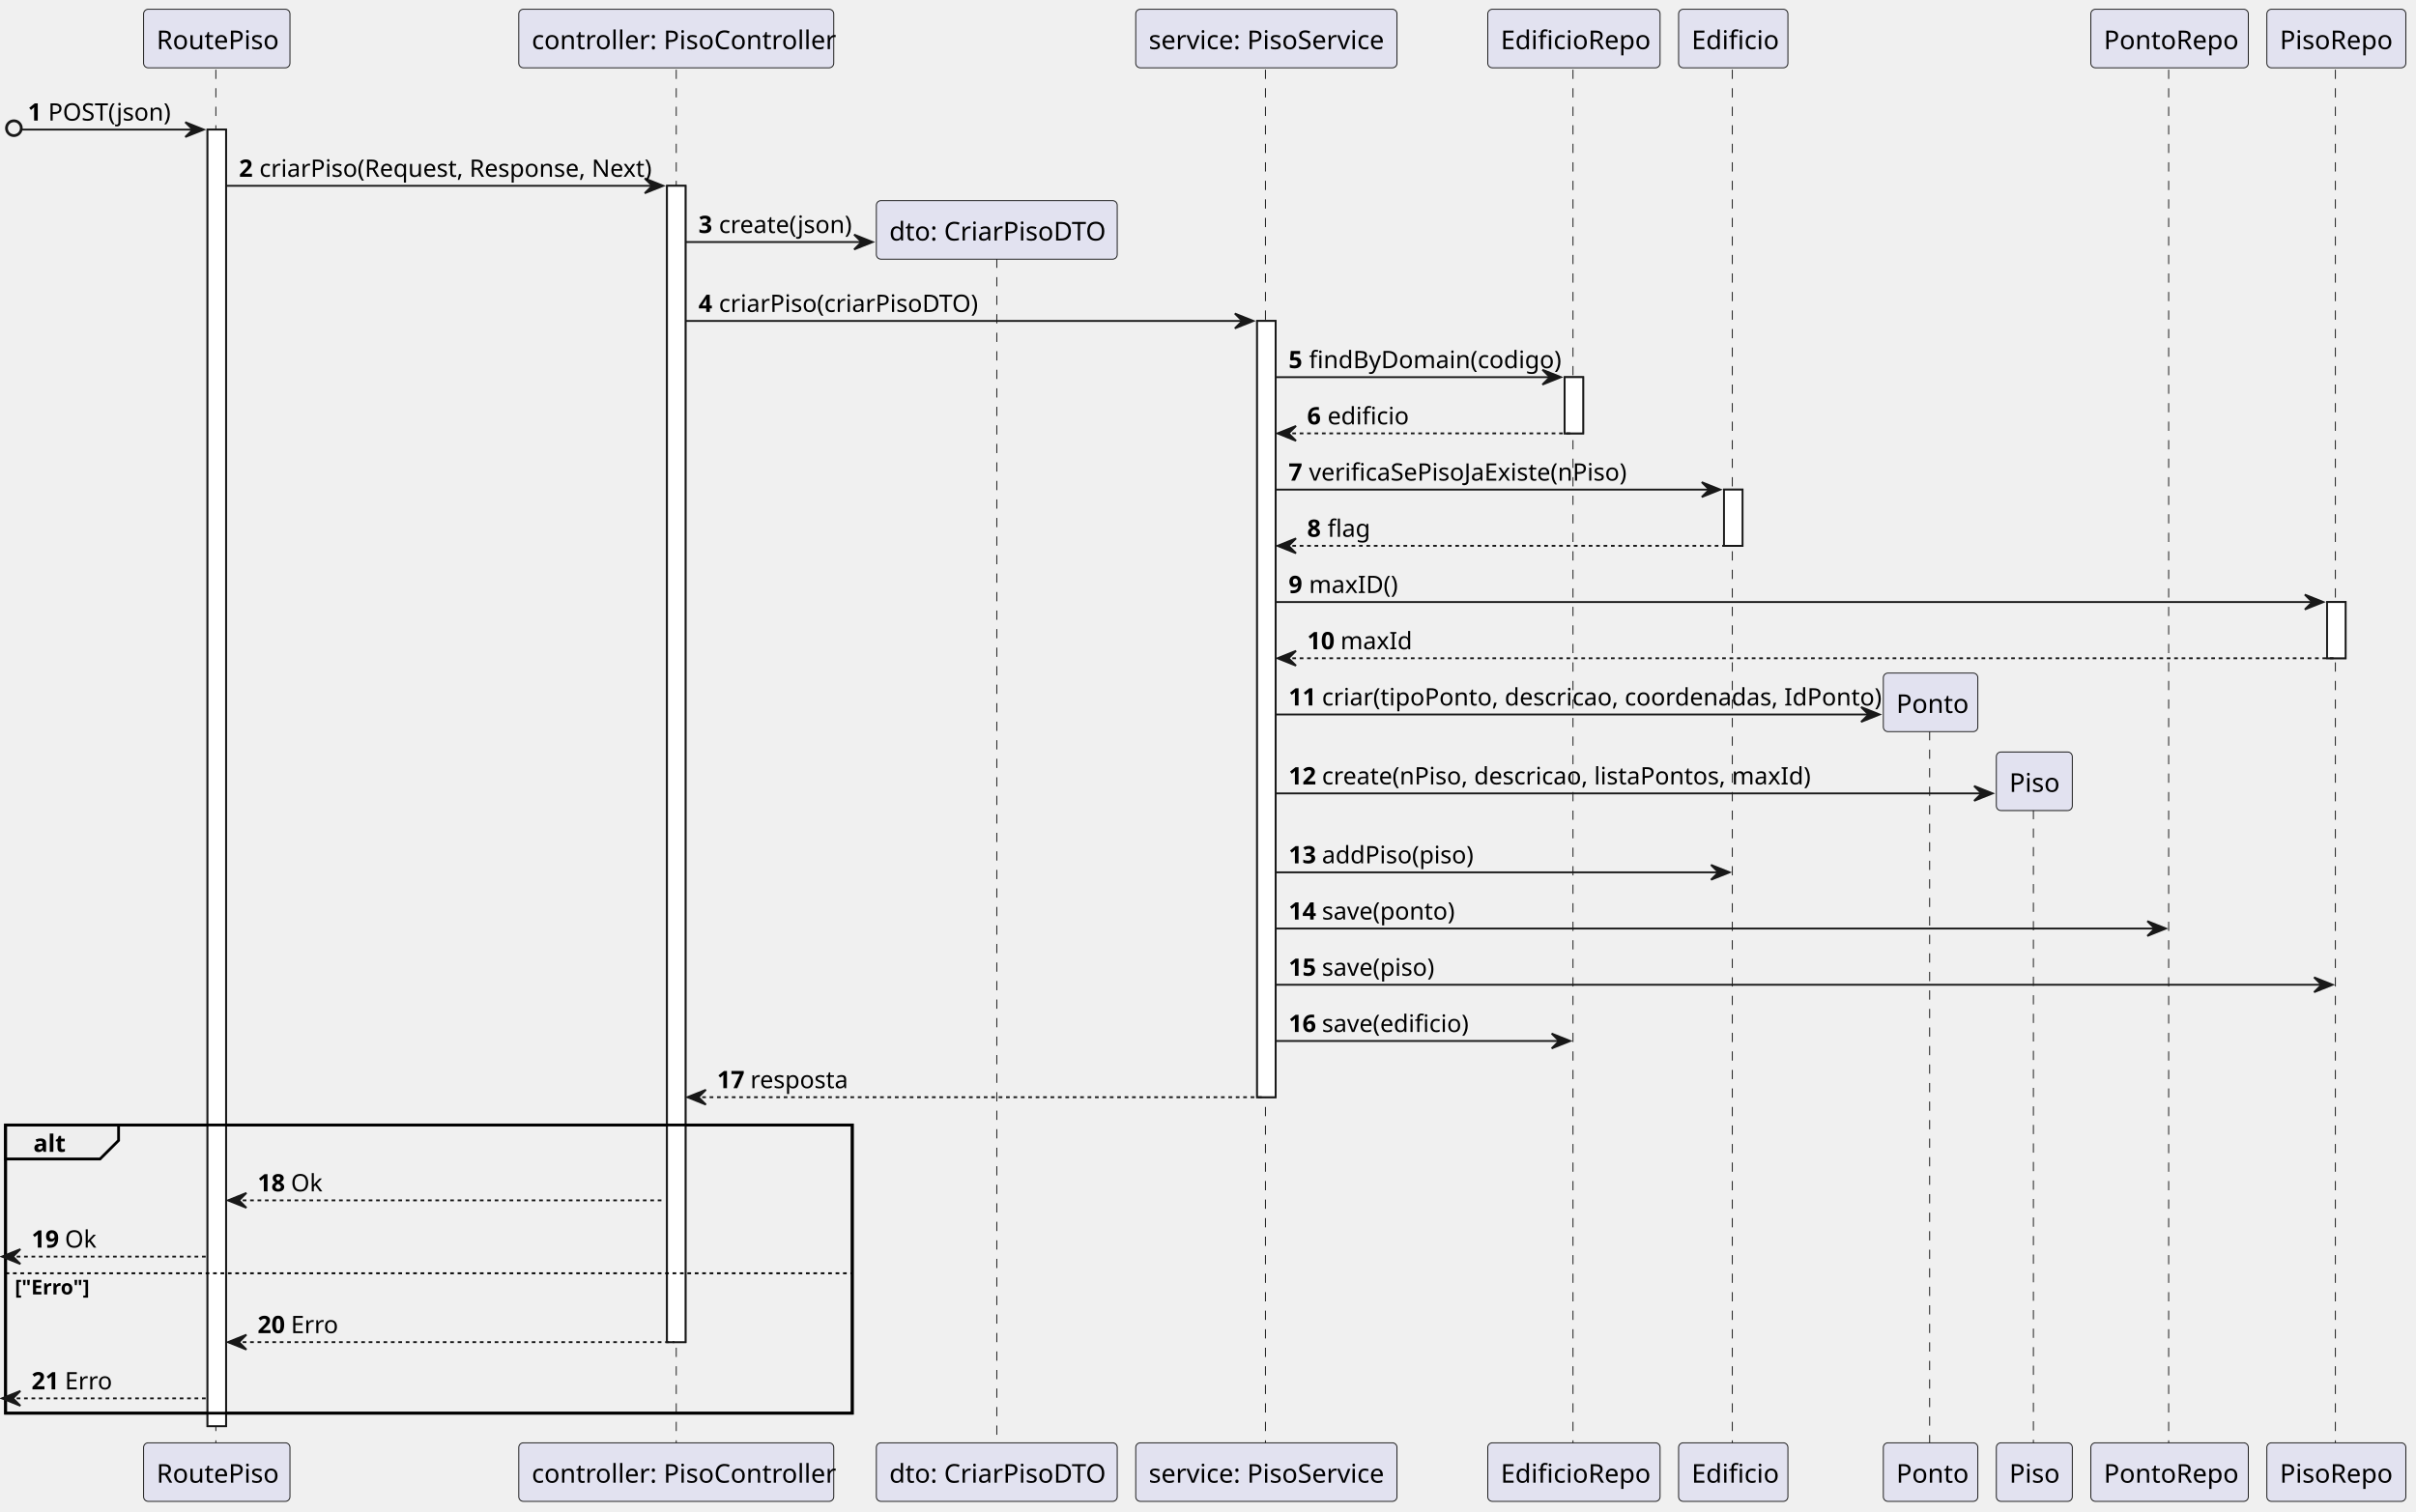
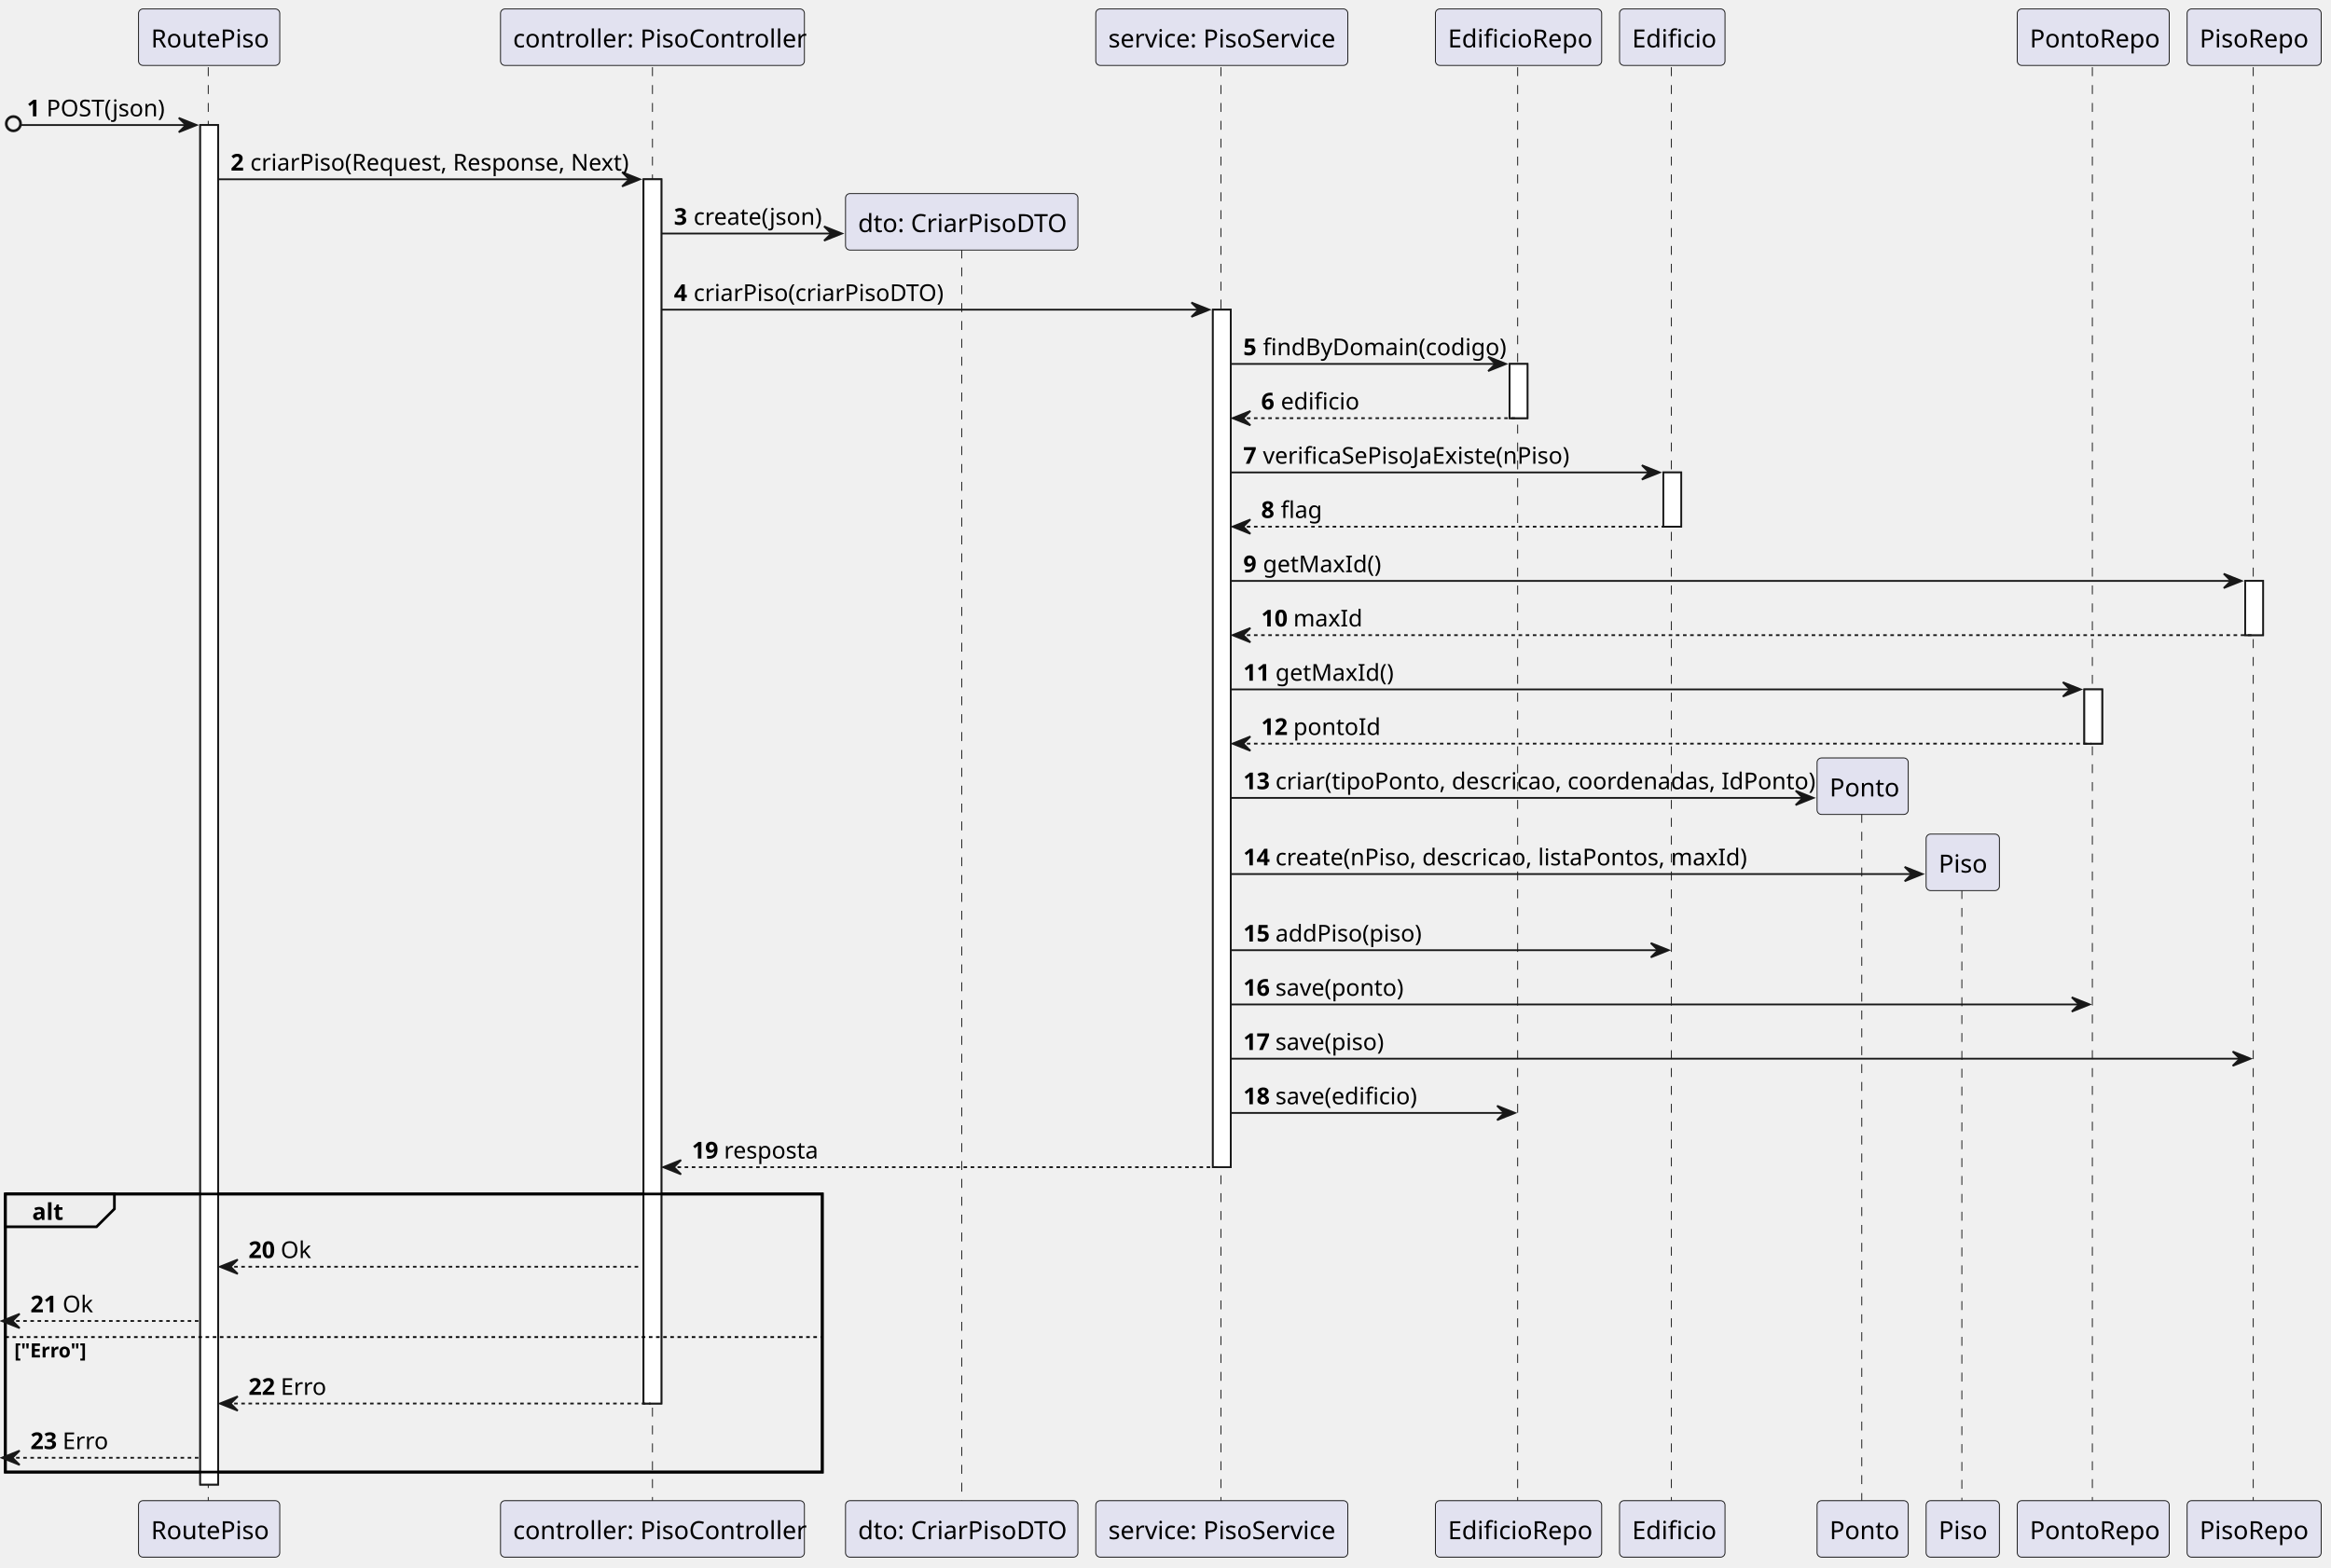
- <svg xmlns="http://www.w3.org/2000/svg" contentStyleType="text/css" height="816px" preserveAspectRatio="none" style="width:1304px;height:816px;background:#FFFFFF;" version="1.1" viewBox="0 0 1304 816" width="1304px" zoomAndPan="magnify">
+ <svg xmlns="http://www.w3.org/2000/svg" contentStyleType="text/css" height="877px" preserveAspectRatio="none" style="width:1304px;height:877px;background:#FFFFFF;" version="1.1" viewBox="0 0 1304 877" width="1304px" zoomAndPan="magnify">
  <defs />
  <g>
-     <rect fill="#FFFFFF" height="699.992" style="stroke:#181818;stroke-width:1.0;" width="10" x="112" y="69.961" />
-     <rect fill="#FFFFFF" height="624.289" style="stroke:#181818;stroke-width:1.0;" width="10" x="360" y="100.312" />
-     <rect fill="#FFFFFF" height="419.086" style="stroke:#181818;stroke-width:1.0;" width="10" x="678.5" y="173.273" />
+     <rect fill="#FFFFFF" height="760.695" style="stroke:#181818;stroke-width:1.0;" width="10" x="112" y="69.961" />
+     <rect fill="#FFFFFF" height="684.992" style="stroke:#181818;stroke-width:1.0;" width="10" x="360" y="100.312" />
+     <rect fill="#FFFFFF" height="479.789" style="stroke:#181818;stroke-width:1.0;" width="10" x="678.5" y="173.273" />
    <rect fill="#FFFFFF" height="30.352" style="stroke:#181818;stroke-width:1.0;" width="10" x="844.5" y="203.625" />
    <rect fill="#FFFFFF" height="30.352" style="stroke:#181818;stroke-width:1.0;" width="10" x="930.5" y="264.328" />
+     <rect fill="#FFFFFF" height="30.352" style="stroke:#181818;stroke-width:1.0;" width="10" x="1166" y="385.734" />
    <rect fill="#FFFFFF" height="30.352" style="stroke:#181818;stroke-width:1.0;" width="10" x="1256" y="325.031" />
-     <rect fill="none" height="155.594" style="stroke:#000000;stroke-width:1.5;" width="457" x="3" y="607.359" />
-     <line style="stroke:#181818;stroke-width:0.5;stroke-dasharray:5.0,5.0;" x1="116.5" x2="116.5" y1="37.609" y2="779.953" />
-     <line style="stroke:#181818;stroke-width:0.5;stroke-dasharray:5.0,5.0;" x1="365" x2="365" y1="37.609" y2="779.953" />
-     <line style="stroke:#181818;stroke-width:0.5;stroke-dasharray:5.0,5.0;" x1="538" x2="538" y1="139.617" y2="779.953" />
-     <line style="stroke:#181818;stroke-width:0.5;stroke-dasharray:5.0,5.0;" x1="683" x2="683" y1="37.609" y2="779.953" />
-     <line style="stroke:#181818;stroke-width:0.5;stroke-dasharray:5.0,5.0;" x1="849" x2="849" y1="37.609" y2="779.953" />
-     <line style="stroke:#181818;stroke-width:0.5;stroke-dasharray:5.0,5.0;" x1="935" x2="935" y1="37.609" y2="779.953" />
-     <line style="stroke:#181818;stroke-width:0.5;stroke-dasharray:5.0,5.0;" x1="1041.5" x2="1041.5" y1="394.688" y2="779.953" />
-     <line style="stroke:#181818;stroke-width:0.5;stroke-dasharray:5.0,5.0;" x1="1097.5" x2="1097.5" y1="437.297" y2="779.953" />
-     <line style="stroke:#181818;stroke-width:0.5;stroke-dasharray:5.0,5.0;" x1="1170.5" x2="1170.5" y1="37.609" y2="779.953" />
-     <line style="stroke:#181818;stroke-width:0.5;stroke-dasharray:5.0,5.0;" x1="1260.5" x2="1260.5" y1="37.609" y2="779.953" />
+     <rect fill="none" height="155.594" style="stroke:#000000;stroke-width:1.5;" width="457" x="3" y="668.062" />
+     <line style="stroke:#181818;stroke-width:0.5;stroke-dasharray:5.0,5.0;" x1="116.5" x2="116.5" y1="37.609" y2="840.656" />
+     <line style="stroke:#181818;stroke-width:0.5;stroke-dasharray:5.0,5.0;" x1="365" x2="365" y1="37.609" y2="840.656" />
+     <line style="stroke:#181818;stroke-width:0.5;stroke-dasharray:5.0,5.0;" x1="538" x2="538" y1="139.617" y2="840.656" />
+     <line style="stroke:#181818;stroke-width:0.5;stroke-dasharray:5.0,5.0;" x1="683" x2="683" y1="37.609" y2="840.656" />
+     <line style="stroke:#181818;stroke-width:0.5;stroke-dasharray:5.0,5.0;" x1="849" x2="849" y1="37.609" y2="840.656" />
+     <line style="stroke:#181818;stroke-width:0.5;stroke-dasharray:5.0,5.0;" x1="935" x2="935" y1="37.609" y2="840.656" />
+     <line style="stroke:#181818;stroke-width:0.5;stroke-dasharray:5.0,5.0;" x1="1041.5" x2="1041.5" y1="455.391" y2="840.656" />
+     <line style="stroke:#181818;stroke-width:0.5;stroke-dasharray:5.0,5.0;" x1="1097.5" x2="1097.5" y1="498" y2="840.656" />
+     <line style="stroke:#181818;stroke-width:0.5;stroke-dasharray:5.0,5.0;" x1="1170.5" x2="1170.5" y1="37.609" y2="840.656" />
+     <line style="stroke:#181818;stroke-width:0.5;stroke-dasharray:5.0,5.0;" x1="1260.5" x2="1260.5" y1="37.609" y2="840.656" />
    <rect fill="#E2E2F0" height="31.609" rx="2.5" ry="2.5" style="stroke:#181818;stroke-width:0.5;" width="79" x="77.5" y="5" />
    <text fill="#000000" font-family="sans-serif" font-size="14" lengthAdjust="spacing" textLength="65" x="84.5" y="26.533">RoutePiso</text>
-     <rect fill="#E2E2F0" height="31.609" rx="2.5" ry="2.5" style="stroke:#181818;stroke-width:0.5;" width="79" x="77.5" y="778.953" />
-     <text fill="#000000" font-family="sans-serif" font-size="14" lengthAdjust="spacing" textLength="65" x="84.5" y="800.486">RoutePiso</text>
+     <rect fill="#E2E2F0" height="31.609" rx="2.5" ry="2.5" style="stroke:#181818;stroke-width:0.5;" width="79" x="77.5" y="839.656" />
+     <text fill="#000000" font-family="sans-serif" font-size="14" lengthAdjust="spacing" textLength="65" x="84.5" y="861.189">RoutePiso</text>
    <rect fill="#E2E2F0" height="31.609" rx="2.5" ry="2.5" style="stroke:#181818;stroke-width:0.5;" width="170" x="280" y="5" />
    <text fill="#000000" font-family="sans-serif" font-size="14" lengthAdjust="spacing" textLength="156" x="287" y="26.533">controller: PisoController</text>
-     <rect fill="#E2E2F0" height="31.609" rx="2.5" ry="2.5" style="stroke:#181818;stroke-width:0.5;" width="170" x="280" y="778.953" />
-     <text fill="#000000" font-family="sans-serif" font-size="14" lengthAdjust="spacing" textLength="156" x="287" y="800.486">controller: PisoController</text>
-     <rect fill="#E2E2F0" height="31.609" rx="2.5" ry="2.5" style="stroke:#181818;stroke-width:0.5;" width="130" x="473" y="778.953" />
-     <text fill="#000000" font-family="sans-serif" font-size="14" lengthAdjust="spacing" textLength="116" x="480" y="800.486">dto: CriarPisoDTO</text>
+     <rect fill="#E2E2F0" height="31.609" rx="2.5" ry="2.5" style="stroke:#181818;stroke-width:0.5;" width="170" x="280" y="839.656" />
+     <text fill="#000000" font-family="sans-serif" font-size="14" lengthAdjust="spacing" textLength="156" x="287" y="861.189">controller: PisoController</text>
+     <rect fill="#E2E2F0" height="31.609" rx="2.5" ry="2.5" style="stroke:#181818;stroke-width:0.5;" width="130" x="473" y="839.656" />
+     <text fill="#000000" font-family="sans-serif" font-size="14" lengthAdjust="spacing" textLength="116" x="480" y="861.189">dto: CriarPisoDTO</text>
    <rect fill="#E2E2F0" height="31.609" rx="2.5" ry="2.5" style="stroke:#181818;stroke-width:0.5;" width="141" x="613" y="5" />
    <text fill="#000000" font-family="sans-serif" font-size="14" lengthAdjust="spacing" textLength="127" x="620" y="26.533">service: PisoService</text>
-     <rect fill="#E2E2F0" height="31.609" rx="2.5" ry="2.5" style="stroke:#181818;stroke-width:0.5;" width="141" x="613" y="778.953" />
-     <text fill="#000000" font-family="sans-serif" font-size="14" lengthAdjust="spacing" textLength="127" x="620" y="800.486">service: PisoService</text>
+     <rect fill="#E2E2F0" height="31.609" rx="2.5" ry="2.5" style="stroke:#181818;stroke-width:0.5;" width="141" x="613" y="839.656" />
+     <text fill="#000000" font-family="sans-serif" font-size="14" lengthAdjust="spacing" textLength="127" x="620" y="861.189">service: PisoService</text>
    <rect fill="#E2E2F0" height="31.609" rx="2.5" ry="2.5" style="stroke:#181818;stroke-width:0.5;" width="93" x="803" y="5" />
    <text fill="#000000" font-family="sans-serif" font-size="14" lengthAdjust="spacing" textLength="79" x="810" y="26.533">EdificioRepo</text>
-     <rect fill="#E2E2F0" height="31.609" rx="2.5" ry="2.5" style="stroke:#181818;stroke-width:0.5;" width="93" x="803" y="778.953" />
-     <text fill="#000000" font-family="sans-serif" font-size="14" lengthAdjust="spacing" textLength="79" x="810" y="800.486">EdificioRepo</text>
+     <rect fill="#E2E2F0" height="31.609" rx="2.5" ry="2.5" style="stroke:#181818;stroke-width:0.5;" width="93" x="803" y="839.656" />
+     <text fill="#000000" font-family="sans-serif" font-size="14" lengthAdjust="spacing" textLength="79" x="810" y="861.189">EdificioRepo</text>
    <rect fill="#E2E2F0" height="31.609" rx="2.5" ry="2.5" style="stroke:#181818;stroke-width:0.5;" width="59" x="906" y="5" />
    <text fill="#000000" font-family="sans-serif" font-size="14" lengthAdjust="spacing" textLength="45" x="913" y="26.533">Edificio</text>
-     <rect fill="#E2E2F0" height="31.609" rx="2.5" ry="2.5" style="stroke:#181818;stroke-width:0.5;" width="59" x="906" y="778.953" />
-     <text fill="#000000" font-family="sans-serif" font-size="14" lengthAdjust="spacing" textLength="45" x="913" y="800.486">Edificio</text>
-     <rect fill="#E2E2F0" height="31.609" rx="2.5" ry="2.5" style="stroke:#181818;stroke-width:0.5;" width="51" x="1016.5" y="778.953" />
-     <text fill="#000000" font-family="sans-serif" font-size="14" lengthAdjust="spacing" textLength="37" x="1023.5" y="800.486">Ponto</text>
-     <rect fill="#E2E2F0" height="31.609" rx="2.5" ry="2.5" style="stroke:#181818;stroke-width:0.5;" width="41" x="1077.5" y="778.953" />
-     <text fill="#000000" font-family="sans-serif" font-size="14" lengthAdjust="spacing" textLength="27" x="1084.5" y="800.486">Piso</text>
+     <rect fill="#E2E2F0" height="31.609" rx="2.5" ry="2.5" style="stroke:#181818;stroke-width:0.5;" width="59" x="906" y="839.656" />
+     <text fill="#000000" font-family="sans-serif" font-size="14" lengthAdjust="spacing" textLength="45" x="913" y="861.189">Edificio</text>
+     <rect fill="#E2E2F0" height="31.609" rx="2.5" ry="2.5" style="stroke:#181818;stroke-width:0.5;" width="51" x="1016.5" y="839.656" />
+     <text fill="#000000" font-family="sans-serif" font-size="14" lengthAdjust="spacing" textLength="37" x="1023.5" y="861.189">Ponto</text>
+     <rect fill="#E2E2F0" height="31.609" rx="2.5" ry="2.5" style="stroke:#181818;stroke-width:0.5;" width="41" x="1077.5" y="839.656" />
+     <text fill="#000000" font-family="sans-serif" font-size="14" lengthAdjust="spacing" textLength="27" x="1084.5" y="861.189">Piso</text>
    <rect fill="#E2E2F0" height="31.609" rx="2.5" ry="2.5" style="stroke:#181818;stroke-width:0.5;" width="85" x="1128.5" y="5" />
    <text fill="#000000" font-family="sans-serif" font-size="14" lengthAdjust="spacing" textLength="71" x="1135.5" y="26.533">PontoRepo</text>
-     <rect fill="#E2E2F0" height="31.609" rx="2.5" ry="2.5" style="stroke:#181818;stroke-width:0.5;" width="85" x="1128.5" y="778.953" />
-     <text fill="#000000" font-family="sans-serif" font-size="14" lengthAdjust="spacing" textLength="71" x="1135.5" y="800.486">PontoRepo</text>
+     <rect fill="#E2E2F0" height="31.609" rx="2.5" ry="2.5" style="stroke:#181818;stroke-width:0.5;" width="85" x="1128.5" y="839.656" />
+     <text fill="#000000" font-family="sans-serif" font-size="14" lengthAdjust="spacing" textLength="71" x="1135.5" y="861.189">PontoRepo</text>
    <rect fill="#E2E2F0" height="31.609" rx="2.5" ry="2.5" style="stroke:#181818;stroke-width:0.5;" width="75" x="1223.5" y="5" />
    <text fill="#000000" font-family="sans-serif" font-size="14" lengthAdjust="spacing" textLength="61" x="1230.5" y="26.533">PisoRepo</text>
-     <rect fill="#E2E2F0" height="31.609" rx="2.5" ry="2.5" style="stroke:#181818;stroke-width:0.5;" width="75" x="1223.5" y="778.953" />
-     <text fill="#000000" font-family="sans-serif" font-size="14" lengthAdjust="spacing" textLength="61" x="1230.5" y="800.486">PisoRepo</text>
-     <rect fill="#FFFFFF" height="699.992" style="stroke:#181818;stroke-width:1.0;" width="10" x="112" y="69.961" />
-     <rect fill="#FFFFFF" height="624.289" style="stroke:#181818;stroke-width:1.0;" width="10" x="360" y="100.312" />
-     <rect fill="#FFFFFF" height="419.086" style="stroke:#181818;stroke-width:1.0;" width="10" x="678.5" y="173.273" />
+     <rect fill="#E2E2F0" height="31.609" rx="2.5" ry="2.5" style="stroke:#181818;stroke-width:0.5;" width="75" x="1223.5" y="839.656" />
+     <text fill="#000000" font-family="sans-serif" font-size="14" lengthAdjust="spacing" textLength="61" x="1230.5" y="861.189">PisoRepo</text>
+     <rect fill="#FFFFFF" height="760.695" style="stroke:#181818;stroke-width:1.0;" width="10" x="112" y="69.961" />
+     <rect fill="#FFFFFF" height="684.992" style="stroke:#181818;stroke-width:1.0;" width="10" x="360" y="100.312" />
+     <rect fill="#FFFFFF" height="479.789" style="stroke:#181818;stroke-width:1.0;" width="10" x="678.5" y="173.273" />
    <rect fill="#FFFFFF" height="30.352" style="stroke:#181818;stroke-width:1.0;" width="10" x="844.5" y="203.625" />
    <rect fill="#FFFFFF" height="30.352" style="stroke:#181818;stroke-width:1.0;" width="10" x="930.5" y="264.328" />
+     <rect fill="#FFFFFF" height="30.352" style="stroke:#181818;stroke-width:1.0;" width="10" x="1166" y="385.734" />
    <rect fill="#FFFFFF" height="30.352" style="stroke:#181818;stroke-width:1.0;" width="10" x="1256" y="325.031" />
    <ellipse cx="7.5" cy="69.211" fill="none" rx="4" ry="4" style="stroke:#181818;stroke-width:1.5;" />
    <polygon fill="#181818" points="100,65.961,110,69.961,100,73.961,104,69.961" style="stroke:#181818;stroke-width:1.0;" />
    <line style="stroke:#181818;stroke-width:1.0;" x1="12" x2="106" y1="69.961" y2="69.961" />
    <text fill="#000000" font-family="sans-serif" font-size="13" font-weight="bold" lengthAdjust="spacing" textLength="7" x="15" y="65.105">1</text>
    <text fill="#000000" font-family="sans-serif" font-size="13" lengthAdjust="spacing" textLength="67" x="26" y="65.105">POST(json)</text>
    <polygon fill="#181818" points="348,96.312,358,100.312,348,104.312,352,100.312" style="stroke:#181818;stroke-width:1.0;" />
    <line style="stroke:#181818;stroke-width:1.0;" x1="122" x2="354" y1="100.312" y2="100.312" />
    <text fill="#000000" font-family="sans-serif" font-size="13" font-weight="bold" lengthAdjust="spacing" textLength="7" x="129" y="95.456">2</text>
    <text fill="#000000" font-family="sans-serif" font-size="13" lengthAdjust="spacing" textLength="208" x="140" y="95.456">criarPiso(Request, Response, Next)</text>
    <polygon fill="#181818" points="461,126.664,471,130.664,461,134.664,465,130.664" style="stroke:#181818;stroke-width:1.0;" />
    <line style="stroke:#181818;stroke-width:1.0;" x1="370" x2="467" y1="130.664" y2="130.664" />
    <text fill="#000000" font-family="sans-serif" font-size="13" font-weight="bold" lengthAdjust="spacing" textLength="7" x="377" y="125.808">3</text>
    <text fill="#000000" font-family="sans-serif" font-size="13" lengthAdjust="spacing" textLength="68" x="388" y="125.808">create(json)</text>
    <rect fill="#E2E2F0" height="31.609" rx="2.5" ry="2.5" style="stroke:#181818;stroke-width:0.5;" width="130" x="473" y="108.312" />
    <text fill="#000000" font-family="sans-serif" font-size="14" lengthAdjust="spacing" textLength="116" x="480" y="129.846">dto: CriarPisoDTO</text>
    <polygon fill="#181818" points="666.5,169.273,676.5,173.273,666.5,177.273,670.5,173.273" style="stroke:#181818;stroke-width:1.0;" />
    <line style="stroke:#181818;stroke-width:1.0;" x1="370" x2="672.5" y1="173.273" y2="173.273" />
    <text fill="#000000" font-family="sans-serif" font-size="13" font-weight="bold" lengthAdjust="spacing" textLength="7" x="377" y="168.417">4</text>
    <text fill="#000000" font-family="sans-serif" font-size="13" lengthAdjust="spacing" textLength="136" x="388" y="168.417">criarPiso(criarPisoDTO)</text>
    <polygon fill="#181818" points="832.5,199.625,842.5,203.625,832.5,207.625,836.5,203.625" style="stroke:#181818;stroke-width:1.0;" />
    <line style="stroke:#181818;stroke-width:1.0;" x1="688.5" x2="838.5" y1="203.625" y2="203.625" />
    <text fill="#000000" font-family="sans-serif" font-size="13" font-weight="bold" lengthAdjust="spacing" textLength="7" x="695.5" y="198.769">5</text>
    <text fill="#000000" font-family="sans-serif" font-size="13" lengthAdjust="spacing" textLength="126" x="706.5" y="198.769">findByDomain(codigo)</text>
    <polygon fill="#181818" points="699.5,229.977,689.5,233.977,699.5,237.977,695.5,233.977" style="stroke:#181818;stroke-width:1.0;" />
    <line style="stroke:#181818;stroke-width:1.0;stroke-dasharray:2.0,2.0;" x1="693.5" x2="848.5" y1="233.977" y2="233.977" />
    <text fill="#000000" font-family="sans-serif" font-size="13" font-weight="bold" lengthAdjust="spacing" textLength="7" x="705.5" y="229.12">6</text>
    <text fill="#000000" font-family="sans-serif" font-size="13" lengthAdjust="spacing" textLength="40" x="716.5" y="229.12">edificio</text>
    <polygon fill="#181818" points="918.5,260.328,928.5,264.328,918.5,268.328,922.5,264.328" style="stroke:#181818;stroke-width:1.0;" />
    <line style="stroke:#181818;stroke-width:1.0;" x1="688.5" x2="924.5" y1="264.328" y2="264.328" />
    <text fill="#000000" font-family="sans-serif" font-size="13" font-weight="bold" lengthAdjust="spacing" textLength="7" x="695.5" y="259.472">7</text>
    <text fill="#000000" font-family="sans-serif" font-size="13" lengthAdjust="spacing" textLength="172" x="706.5" y="259.472">verificaSePisoJaExiste(nPiso)</text>
    <polygon fill="#181818" points="699.5,290.68,689.5,294.68,699.5,298.68,695.5,294.68" style="stroke:#181818;stroke-width:1.0;" />
    <line style="stroke:#181818;stroke-width:1.0;stroke-dasharray:2.0,2.0;" x1="693.5" x2="934.5" y1="294.68" y2="294.68" />
    <text fill="#000000" font-family="sans-serif" font-size="13" font-weight="bold" lengthAdjust="spacing" textLength="7" x="705.5" y="289.823">8</text>
    <text fill="#000000" font-family="sans-serif" font-size="13" lengthAdjust="spacing" textLength="20" x="716.5" y="289.823">flag</text>
    <polygon fill="#181818" points="1244,321.031,1254,325.031,1244,329.031,1248,325.031" style="stroke:#181818;stroke-width:1.0;" />
    <line style="stroke:#181818;stroke-width:1.0;" x1="688.5" x2="1250" y1="325.031" y2="325.031" />
    <text fill="#000000" font-family="sans-serif" font-size="13" font-weight="bold" lengthAdjust="spacing" textLength="7" x="695.5" y="320.175">9</text>
-     <text fill="#000000" font-family="sans-serif" font-size="13" lengthAdjust="spacing" textLength="45" x="706.5" y="320.175">maxID()</text>
+     <text fill="#000000" font-family="sans-serif" font-size="13" lengthAdjust="spacing" textLength="61" x="706.5" y="320.175">getMaxId()</text>
    <polygon fill="#181818" points="699.5,351.383,689.5,355.383,699.5,359.383,695.5,355.383" style="stroke:#181818;stroke-width:1.0;" />
    <line style="stroke:#181818;stroke-width:1.0;stroke-dasharray:2.0,2.0;" x1="693.5" x2="1260" y1="355.383" y2="355.383" />
    <text fill="#000000" font-family="sans-serif" font-size="13" font-weight="bold" lengthAdjust="spacing" textLength="14" x="705.5" y="350.526">10</text>
    <text fill="#000000" font-family="sans-serif" font-size="13" lengthAdjust="spacing" textLength="35" x="723.5" y="350.526">maxId</text>
-     <polygon fill="#181818" points="1004.5,381.734,1014.5,385.734,1004.5,389.734,1008.5,385.734" style="stroke:#181818;stroke-width:1.0;" />
-     <line style="stroke:#181818;stroke-width:1.0;" x1="688.5" x2="1010.5" y1="385.734" y2="385.734" />
+     <polygon fill="#181818" points="1154,381.734,1164,385.734,1154,389.734,1158,385.734" style="stroke:#181818;stroke-width:1.0;" />
+     <line style="stroke:#181818;stroke-width:1.0;" x1="688.5" x2="1160" y1="385.734" y2="385.734" />
    <text fill="#000000" font-family="sans-serif" font-size="13" font-weight="bold" lengthAdjust="spacing" textLength="14" x="695.5" y="380.878">11</text>
-     <text fill="#000000" font-family="sans-serif" font-size="13" lengthAdjust="spacing" textLength="286" x="713.5" y="380.878">criar(tipoPonto, descricao, coordenadas, IdPonto)</text>
-     <rect fill="#E2E2F0" height="31.609" rx="2.5" ry="2.5" style="stroke:#181818;stroke-width:0.5;" width="51" x="1016.5" y="363.383" />
-     <text fill="#000000" font-family="sans-serif" font-size="14" lengthAdjust="spacing" textLength="37" x="1023.5" y="384.916">Ponto</text>
-     <polygon fill="#181818" points="1065.5,424.344,1075.5,428.344,1065.5,432.344,1069.5,428.344" style="stroke:#181818;stroke-width:1.0;" />
-     <line style="stroke:#181818;stroke-width:1.0;" x1="688.5" x2="1071.5" y1="428.344" y2="428.344" />
-     <text fill="#000000" font-family="sans-serif" font-size="13" font-weight="bold" lengthAdjust="spacing" textLength="14" x="695.5" y="423.487">12</text>
-     <text fill="#000000" font-family="sans-serif" font-size="13" lengthAdjust="spacing" textLength="257" x="713.5" y="423.487">create(nPiso, descricao, listaPontos, maxId)</text>
-     <rect fill="#E2E2F0" height="31.609" rx="2.5" ry="2.5" style="stroke:#181818;stroke-width:0.5;" width="41" x="1077.5" y="405.992" />
-     <text fill="#000000" font-family="sans-serif" font-size="14" lengthAdjust="spacing" textLength="27" x="1084.5" y="427.525">Piso</text>
-     <polygon fill="#181818" points="923.5,466.953,933.5,470.953,923.5,474.953,927.5,470.953" style="stroke:#181818;stroke-width:1.0;" />
-     <line style="stroke:#181818;stroke-width:1.0;" x1="688.5" x2="929.5" y1="470.953" y2="470.953" />
-     <text fill="#000000" font-family="sans-serif" font-size="13" font-weight="bold" lengthAdjust="spacing" textLength="14" x="695.5" y="466.097">13</text>
-     <text fill="#000000" font-family="sans-serif" font-size="13" lengthAdjust="spacing" textLength="79" x="713.5" y="466.097">addPiso(piso)</text>
-     <polygon fill="#181818" points="1159,497.305,1169,501.305,1159,505.305,1163,501.305" style="stroke:#181818;stroke-width:1.0;" />
-     <line style="stroke:#181818;stroke-width:1.0;" x1="688.5" x2="1165" y1="501.305" y2="501.305" />
-     <text fill="#000000" font-family="sans-serif" font-size="13" font-weight="bold" lengthAdjust="spacing" textLength="14" x="695.5" y="496.448">14</text>
-     <text fill="#000000" font-family="sans-serif" font-size="13" lengthAdjust="spacing" textLength="66" x="713.5" y="496.448">save(ponto)</text>
-     <polygon fill="#181818" points="1249,527.656,1259,531.656,1249,535.656,1253,531.656" style="stroke:#181818;stroke-width:1.0;" />
-     <line style="stroke:#181818;stroke-width:1.0;" x1="688.5" x2="1255" y1="531.656" y2="531.656" />
+     <text fill="#000000" font-family="sans-serif" font-size="13" lengthAdjust="spacing" textLength="61" x="713.5" y="380.878">getMaxId()</text>
+     <polygon fill="#181818" points="699.5,412.086,689.5,416.086,699.5,420.086,695.5,416.086" style="stroke:#181818;stroke-width:1.0;" />
+     <line style="stroke:#181818;stroke-width:1.0;stroke-dasharray:2.0,2.0;" x1="693.5" x2="1170" y1="416.086" y2="416.086" />
+     <text fill="#000000" font-family="sans-serif" font-size="13" font-weight="bold" lengthAdjust="spacing" textLength="14" x="705.5" y="411.229">12</text>
+     <text fill="#000000" font-family="sans-serif" font-size="13" lengthAdjust="spacing" textLength="42" x="723.5" y="411.229">pontoId</text>
+     <polygon fill="#181818" points="1004.5,442.438,1014.5,446.438,1004.5,450.438,1008.5,446.438" style="stroke:#181818;stroke-width:1.0;" />
+     <line style="stroke:#181818;stroke-width:1.0;" x1="688.5" x2="1010.5" y1="446.438" y2="446.438" />
+     <text fill="#000000" font-family="sans-serif" font-size="13" font-weight="bold" lengthAdjust="spacing" textLength="14" x="695.5" y="441.581">13</text>
+     <text fill="#000000" font-family="sans-serif" font-size="13" lengthAdjust="spacing" textLength="286" x="713.5" y="441.581">criar(tipoPonto, descricao, coordenadas, IdPonto)</text>
+     <rect fill="#E2E2F0" height="31.609" rx="2.5" ry="2.5" style="stroke:#181818;stroke-width:0.5;" width="51" x="1016.5" y="424.086" />
+     <text fill="#000000" font-family="sans-serif" font-size="14" lengthAdjust="spacing" textLength="37" x="1023.5" y="445.619">Ponto</text>
+     <polygon fill="#181818" points="1065.5,485.047,1075.5,489.047,1065.5,493.047,1069.5,489.047" style="stroke:#181818;stroke-width:1.0;" />
+     <line style="stroke:#181818;stroke-width:1.0;" x1="688.5" x2="1071.5" y1="489.047" y2="489.047" />
+     <text fill="#000000" font-family="sans-serif" font-size="13" font-weight="bold" lengthAdjust="spacing" textLength="14" x="695.5" y="484.19">14</text>
+     <text fill="#000000" font-family="sans-serif" font-size="13" lengthAdjust="spacing" textLength="257" x="713.5" y="484.19">create(nPiso, descricao, listaPontos, maxId)</text>
+     <rect fill="#E2E2F0" height="31.609" rx="2.5" ry="2.5" style="stroke:#181818;stroke-width:0.5;" width="41" x="1077.5" y="466.695" />
+     <text fill="#000000" font-family="sans-serif" font-size="14" lengthAdjust="spacing" textLength="27" x="1084.5" y="488.228">Piso</text>
+     <polygon fill="#181818" points="923.5,527.656,933.5,531.656,923.5,535.656,927.5,531.656" style="stroke:#181818;stroke-width:1.0;" />
+     <line style="stroke:#181818;stroke-width:1.0;" x1="688.5" x2="929.5" y1="531.656" y2="531.656" />
    <text fill="#000000" font-family="sans-serif" font-size="13" font-weight="bold" lengthAdjust="spacing" textLength="14" x="695.5" y="526.8">15</text>
-     <text fill="#000000" font-family="sans-serif" font-size="13" lengthAdjust="spacing" textLength="58" x="713.5" y="526.8">save(piso)</text>
-     <polygon fill="#181818" points="837.5,558.008,847.5,562.008,837.5,566.008,841.5,562.008" style="stroke:#181818;stroke-width:1.0;" />
-     <line style="stroke:#181818;stroke-width:1.0;" x1="688.5" x2="843.5" y1="562.008" y2="562.008" />
+     <text fill="#000000" font-family="sans-serif" font-size="13" lengthAdjust="spacing" textLength="79" x="713.5" y="526.8">addPiso(piso)</text>
+     <polygon fill="#181818" points="1159,558.008,1169,562.008,1159,566.008,1163,562.008" style="stroke:#181818;stroke-width:1.0;" />
+     <line style="stroke:#181818;stroke-width:1.0;" x1="688.5" x2="1165" y1="562.008" y2="562.008" />
    <text fill="#000000" font-family="sans-serif" font-size="13" font-weight="bold" lengthAdjust="spacing" textLength="14" x="695.5" y="557.151">16</text>
-     <text fill="#000000" font-family="sans-serif" font-size="13" lengthAdjust="spacing" textLength="74" x="713.5" y="557.151">save(edificio)</text>
-     <polygon fill="#181818" points="381,588.359,371,592.359,381,596.359,377,592.359" style="stroke:#181818;stroke-width:1.0;" />
-     <line style="stroke:#181818;stroke-width:1.0;stroke-dasharray:2.0,2.0;" x1="375" x2="682.5" y1="592.359" y2="592.359" />
-     <text fill="#000000" font-family="sans-serif" font-size="13" font-weight="bold" lengthAdjust="spacing" textLength="14" x="387" y="587.503">17</text>
-     <text fill="#000000" font-family="sans-serif" font-size="13" lengthAdjust="spacing" textLength="50" x="405" y="587.503">resposta</text>
-     <path d="M3,607.359 L64,607.359 L64,615.711 L54,625.711 L3,625.711 L3,607.359 " fill="#EEEEEE" style="stroke:#000000;stroke-width:1.5;" />
-     <rect fill="none" height="155.594" style="stroke:#000000;stroke-width:1.5;" width="457" x="3" y="607.359" />
-     <text fill="#000000" font-family="sans-serif" font-size="13" font-weight="bold" lengthAdjust="spacing" textLength="16" x="18" y="621.855">alt</text>
-     <polygon fill="#181818" points="133,644.062,123,648.062,133,652.062,129,648.062" style="stroke:#181818;stroke-width:1.0;" />
-     <line style="stroke:#181818;stroke-width:1.0;stroke-dasharray:2.0,2.0;" x1="127" x2="359" y1="648.062" y2="648.062" />
-     <text fill="#000000" font-family="sans-serif" font-size="13" font-weight="bold" lengthAdjust="spacing" textLength="14" x="139" y="643.206">18</text>
-     <text fill="#000000" font-family="sans-serif" font-size="13" lengthAdjust="spacing" textLength="17" x="157" y="643.206">Ok</text>
-     <polygon fill="#181818" points="11,674.414,1,678.414,11,682.414,7,678.414" style="stroke:#181818;stroke-width:1.0;" />
-     <line style="stroke:#181818;stroke-width:1.0;stroke-dasharray:2.0,2.0;" x1="5" x2="111" y1="678.414" y2="678.414" />
-     <text fill="#000000" font-family="sans-serif" font-size="13" font-weight="bold" lengthAdjust="spacing" textLength="14" x="17" y="673.558">19</text>
-     <text fill="#000000" font-family="sans-serif" font-size="13" lengthAdjust="spacing" textLength="17" x="35" y="673.558">Ok</text>
-     <line style="stroke:#000000;stroke-width:1.0;stroke-dasharray:2.0,2.0;" x1="3" x2="460" y1="687.414" y2="687.414" />
-     <text fill="#000000" font-family="sans-serif" font-size="11" font-weight="bold" lengthAdjust="spacing" textLength="41" x="8" y="698.833">["Erro"]</text>
-     <polygon fill="#181818" points="133,720.602,123,724.602,133,728.602,129,724.602" style="stroke:#181818;stroke-width:1.0;" />
-     <line style="stroke:#181818;stroke-width:1.0;stroke-dasharray:2.0,2.0;" x1="127" x2="364" y1="724.602" y2="724.602" />
-     <text fill="#000000" font-family="sans-serif" font-size="13" font-weight="bold" lengthAdjust="spacing" textLength="14" x="139" y="719.745">20</text>
-     <text fill="#000000" font-family="sans-serif" font-size="13" lengthAdjust="spacing" textLength="24" x="157" y="719.745">Erro</text>
-     <polygon fill="#181818" points="11,750.953,1,754.953,11,758.953,7,754.953" style="stroke:#181818;stroke-width:1.0;" />
-     <line style="stroke:#181818;stroke-width:1.0;stroke-dasharray:2.0,2.0;" x1="5" x2="111" y1="754.953" y2="754.953" />
-     <text fill="#000000" font-family="sans-serif" font-size="13" font-weight="bold" lengthAdjust="spacing" textLength="14" x="17" y="750.097">21</text>
-     <text fill="#000000" font-family="sans-serif" font-size="13" lengthAdjust="spacing" textLength="24" x="35" y="750.097">Erro</text>
+     <text fill="#000000" font-family="sans-serif" font-size="13" lengthAdjust="spacing" textLength="66" x="713.5" y="557.151">save(ponto)</text>
+     <polygon fill="#181818" points="1249,588.359,1259,592.359,1249,596.359,1253,592.359" style="stroke:#181818;stroke-width:1.0;" />
+     <line style="stroke:#181818;stroke-width:1.0;" x1="688.5" x2="1255" y1="592.359" y2="592.359" />
+     <text fill="#000000" font-family="sans-serif" font-size="13" font-weight="bold" lengthAdjust="spacing" textLength="14" x="695.5" y="587.503">17</text>
+     <text fill="#000000" font-family="sans-serif" font-size="13" lengthAdjust="spacing" textLength="58" x="713.5" y="587.503">save(piso)</text>
+     <polygon fill="#181818" points="837.5,618.711,847.5,622.711,837.5,626.711,841.5,622.711" style="stroke:#181818;stroke-width:1.0;" />
+     <line style="stroke:#181818;stroke-width:1.0;" x1="688.5" x2="843.5" y1="622.711" y2="622.711" />
+     <text fill="#000000" font-family="sans-serif" font-size="13" font-weight="bold" lengthAdjust="spacing" textLength="14" x="695.5" y="617.855">18</text>
+     <text fill="#000000" font-family="sans-serif" font-size="13" lengthAdjust="spacing" textLength="74" x="713.5" y="617.855">save(edificio)</text>
+     <polygon fill="#181818" points="381,649.062,371,653.062,381,657.062,377,653.062" style="stroke:#181818;stroke-width:1.0;" />
+     <line style="stroke:#181818;stroke-width:1.0;stroke-dasharray:2.0,2.0;" x1="375" x2="682.5" y1="653.062" y2="653.062" />
+     <text fill="#000000" font-family="sans-serif" font-size="13" font-weight="bold" lengthAdjust="spacing" textLength="14" x="387" y="648.206">19</text>
+     <text fill="#000000" font-family="sans-serif" font-size="13" lengthAdjust="spacing" textLength="50" x="405" y="648.206">resposta</text>
+     <path d="M3,668.062 L64,668.062 L64,676.414 L54,686.414 L3,686.414 L3,668.062 " fill="#EEEEEE" style="stroke:#000000;stroke-width:1.5;" />
+     <rect fill="none" height="155.594" style="stroke:#000000;stroke-width:1.5;" width="457" x="3" y="668.062" />
+     <text fill="#000000" font-family="sans-serif" font-size="13" font-weight="bold" lengthAdjust="spacing" textLength="16" x="18" y="682.558">alt</text>
+     <polygon fill="#181818" points="133,704.766,123,708.766,133,712.766,129,708.766" style="stroke:#181818;stroke-width:1.0;" />
+     <line style="stroke:#181818;stroke-width:1.0;stroke-dasharray:2.0,2.0;" x1="127" x2="359" y1="708.766" y2="708.766" />
+     <text fill="#000000" font-family="sans-serif" font-size="13" font-weight="bold" lengthAdjust="spacing" textLength="14" x="139" y="703.909">20</text>
+     <text fill="#000000" font-family="sans-serif" font-size="13" lengthAdjust="spacing" textLength="17" x="157" y="703.909">Ok</text>
+     <polygon fill="#181818" points="11,735.117,1,739.117,11,743.117,7,739.117" style="stroke:#181818;stroke-width:1.0;" />
+     <line style="stroke:#181818;stroke-width:1.0;stroke-dasharray:2.0,2.0;" x1="5" x2="111" y1="739.117" y2="739.117" />
+     <text fill="#000000" font-family="sans-serif" font-size="13" font-weight="bold" lengthAdjust="spacing" textLength="14" x="17" y="734.261">21</text>
+     <text fill="#000000" font-family="sans-serif" font-size="13" lengthAdjust="spacing" textLength="17" x="35" y="734.261">Ok</text>
+     <line style="stroke:#000000;stroke-width:1.0;stroke-dasharray:2.0,2.0;" x1="3" x2="460" y1="748.117" y2="748.117" />
+     <text fill="#000000" font-family="sans-serif" font-size="11" font-weight="bold" lengthAdjust="spacing" textLength="41" x="8" y="759.536">["Erro"]</text>
+     <polygon fill="#181818" points="133,781.305,123,785.305,133,789.305,129,785.305" style="stroke:#181818;stroke-width:1.0;" />
+     <line style="stroke:#181818;stroke-width:1.0;stroke-dasharray:2.0,2.0;" x1="127" x2="364" y1="785.305" y2="785.305" />
+     <text fill="#000000" font-family="sans-serif" font-size="13" font-weight="bold" lengthAdjust="spacing" textLength="14" x="139" y="780.448">22</text>
+     <text fill="#000000" font-family="sans-serif" font-size="13" lengthAdjust="spacing" textLength="24" x="157" y="780.448">Erro</text>
+     <polygon fill="#181818" points="11,811.656,1,815.656,11,819.656,7,815.656" style="stroke:#181818;stroke-width:1.0;" />
+     <line style="stroke:#181818;stroke-width:1.0;stroke-dasharray:2.0,2.0;" x1="5" x2="111" y1="815.656" y2="815.656" />
+     <text fill="#000000" font-family="sans-serif" font-size="13" font-weight="bold" lengthAdjust="spacing" textLength="14" x="17" y="810.8">23</text>
+     <text fill="#000000" font-family="sans-serif" font-size="13" lengthAdjust="spacing" textLength="24" x="35" y="810.8">Erro</text>
  </g>
</svg>
